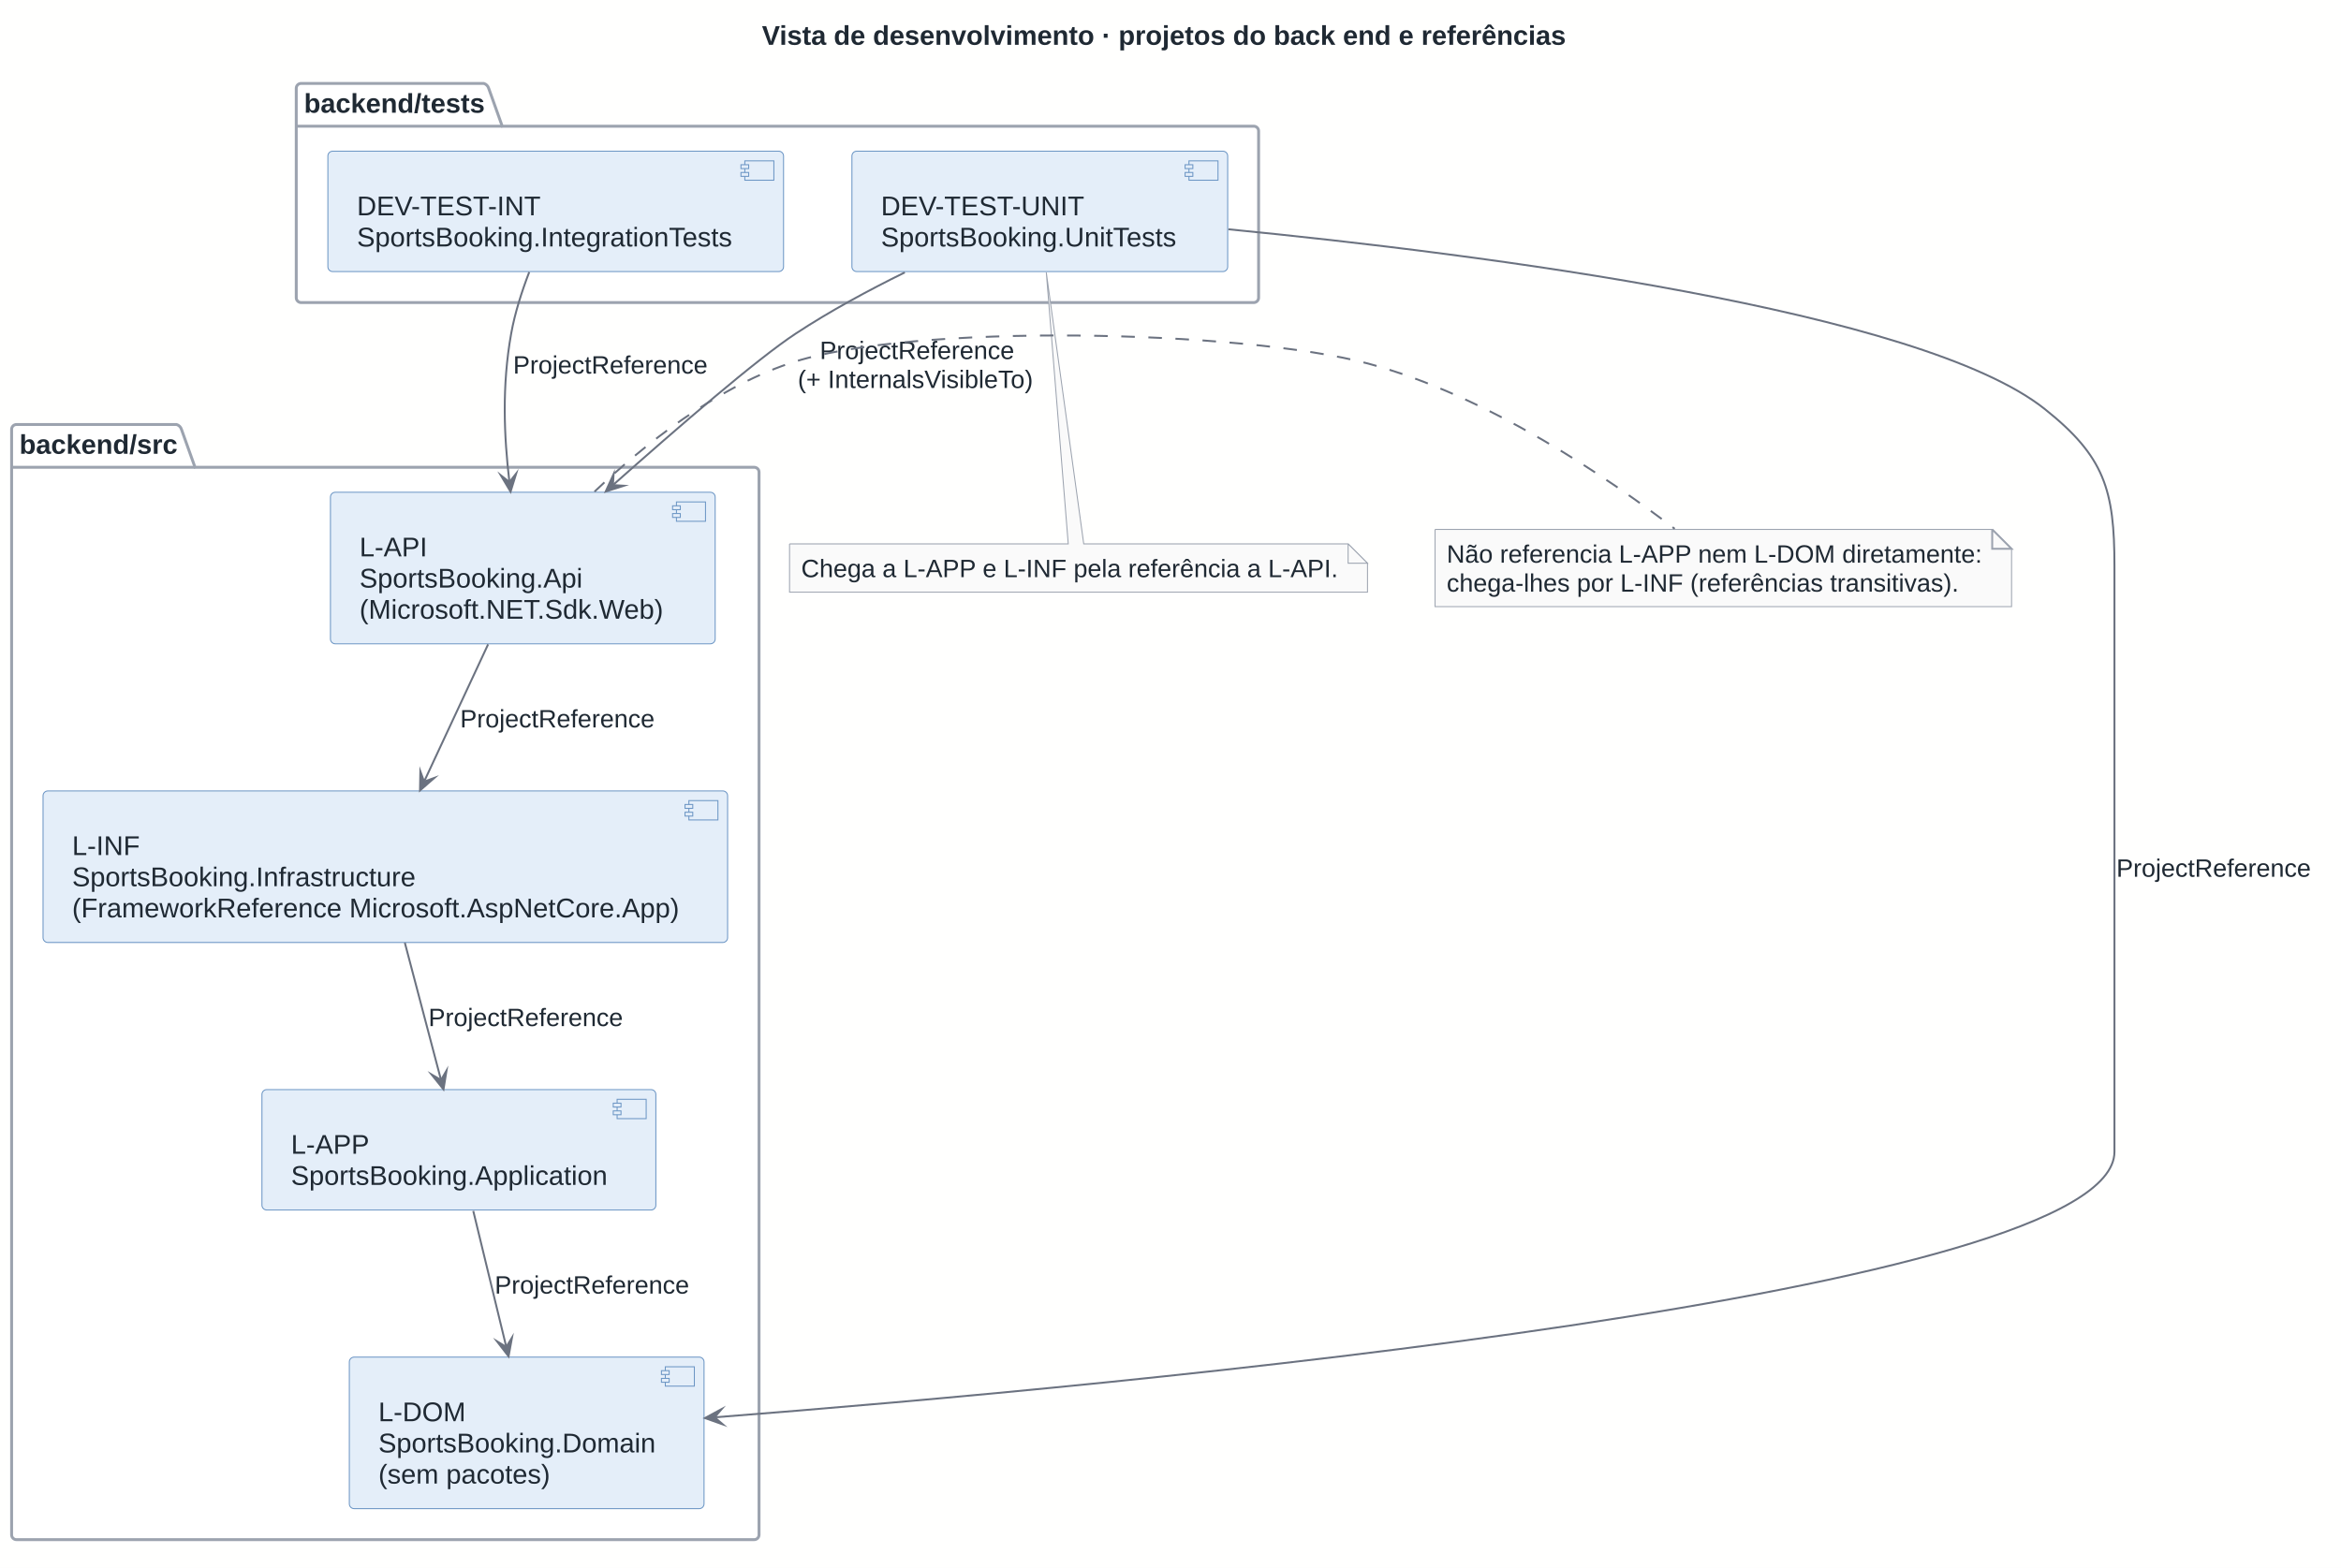
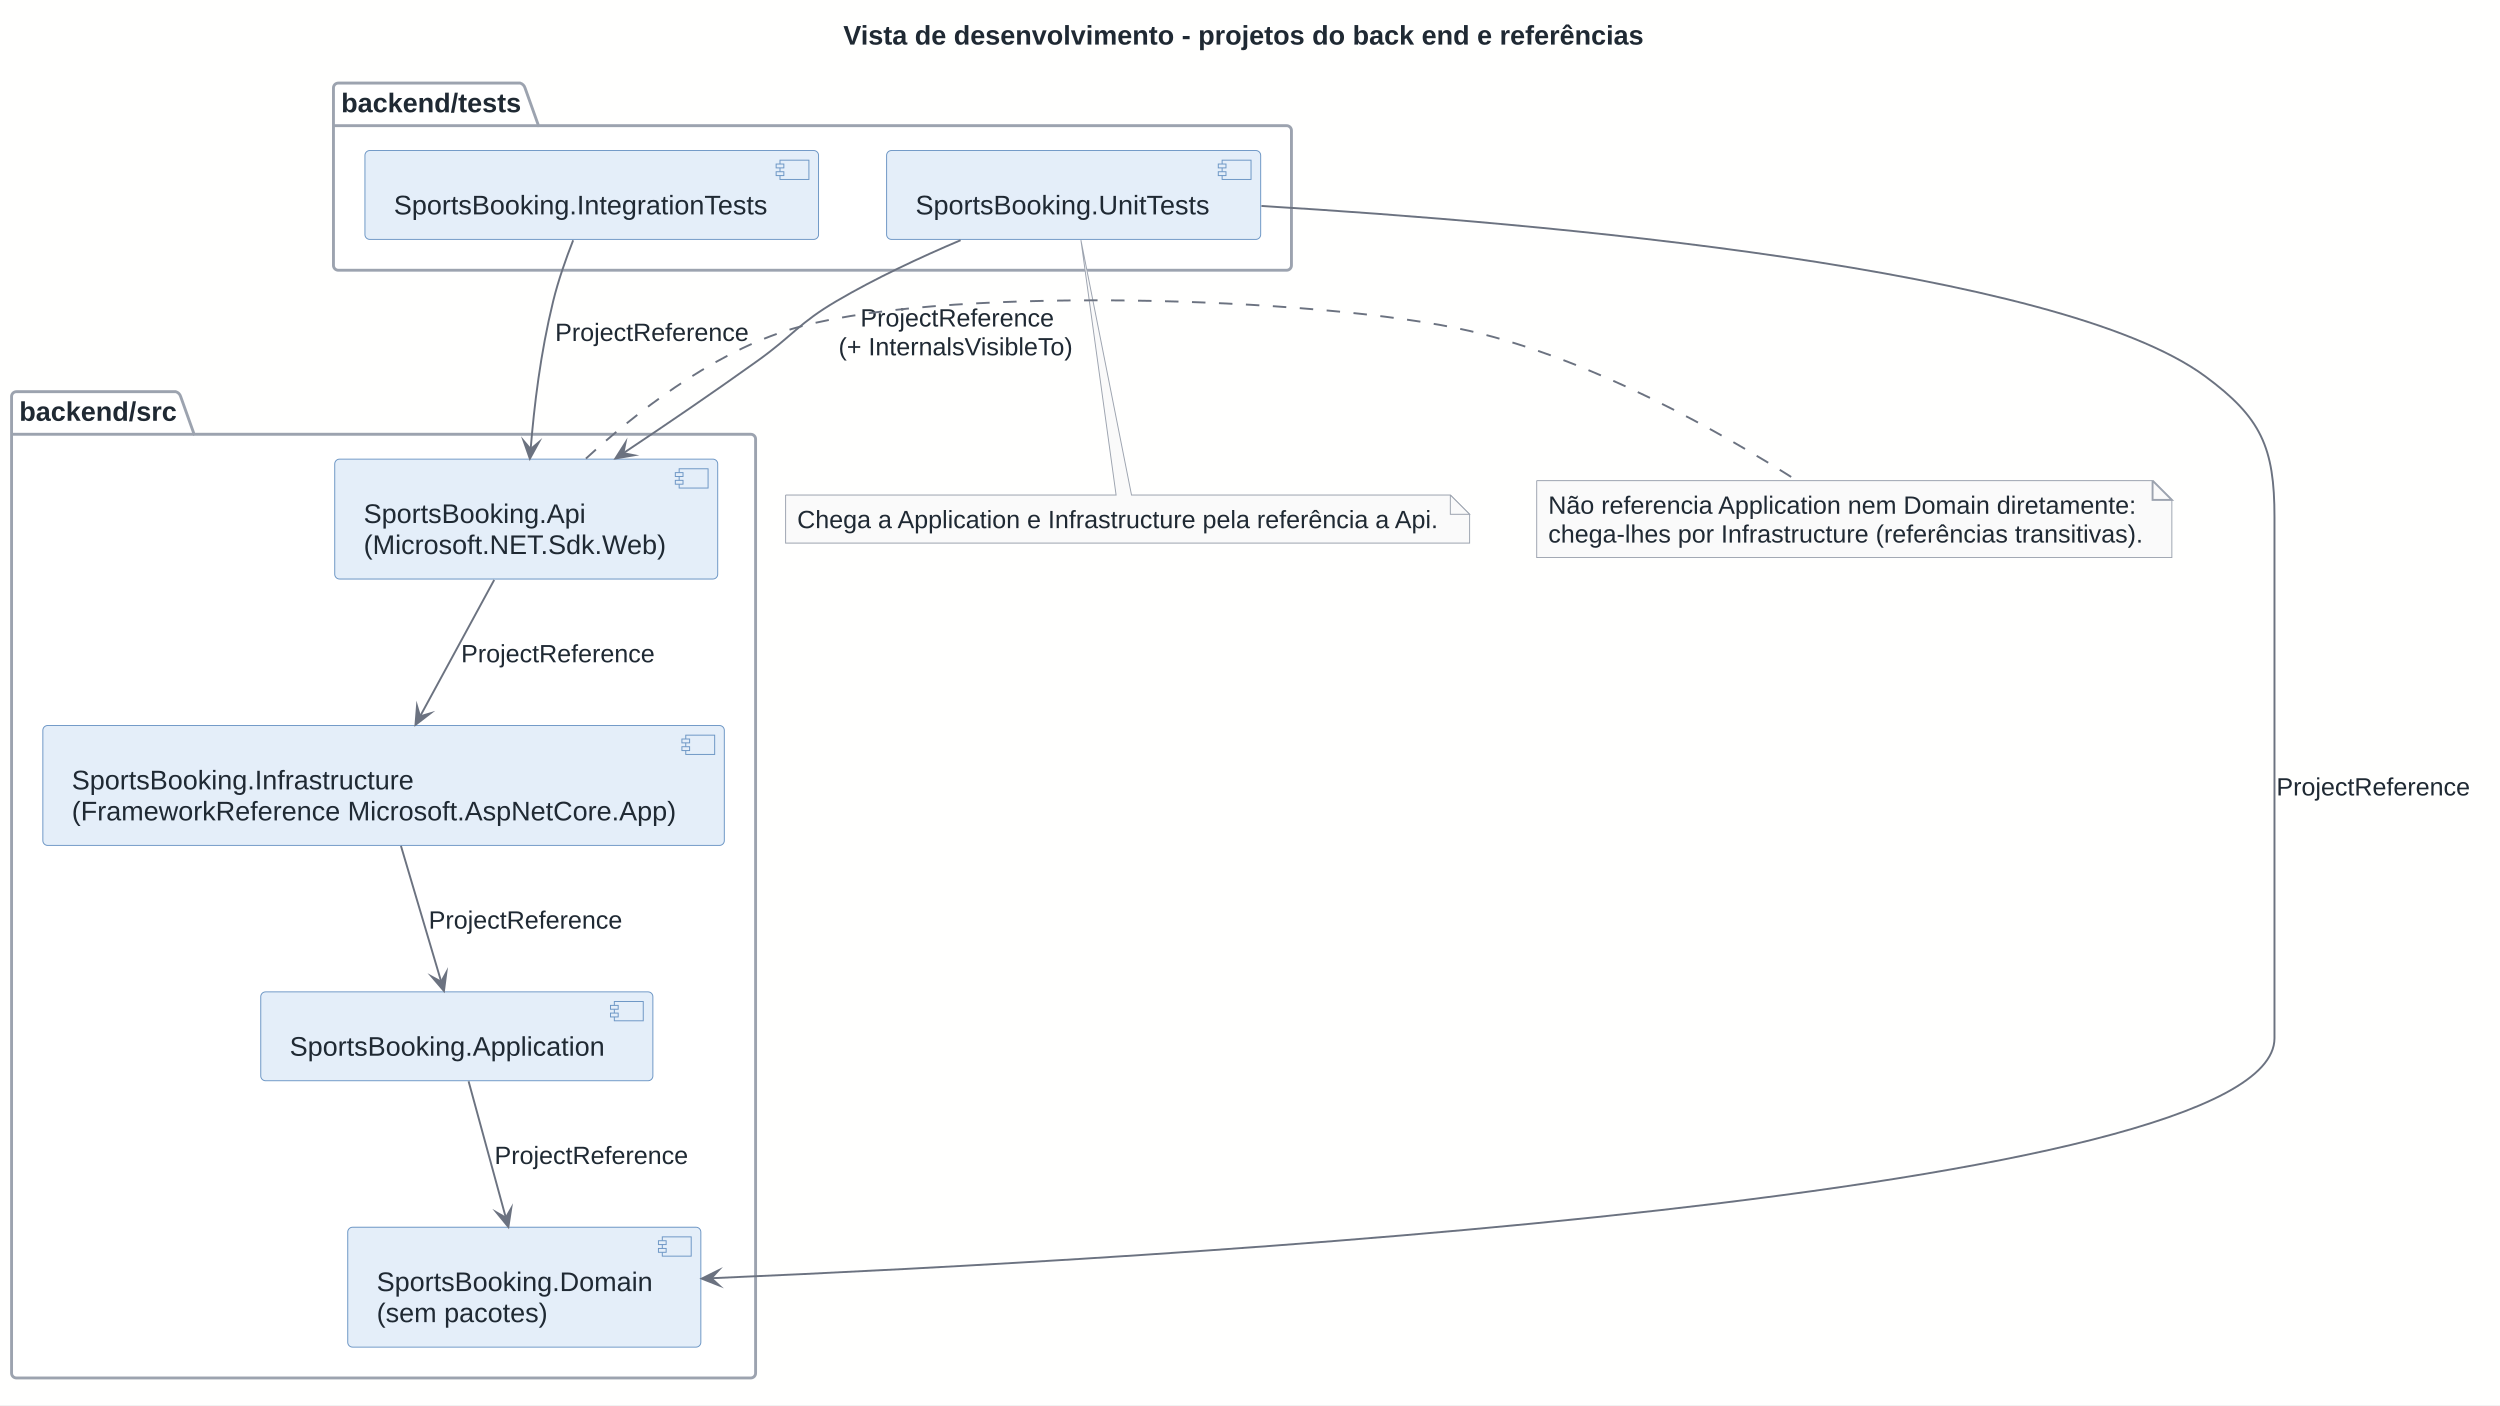
- <svg xmlns="http://www.w3.org/2000/svg" version="1.1" data-diagram-type="DESCRIPTION" style="width:1209px;height:810px;background:#FFFFFE;" width="1209px" height="810px" viewBox="0 0 1209 810" zoomAndPan="magnify" preserveAspectRatio="none" contentStyleType="text/css">
+ <svg xmlns="http://www.w3.org/2000/svg" version="1.1" data-diagram-type="DESCRIPTION" style="width:1297px;height:729px;background:#FFFFFE;" width="1297px" height="729px" viewBox="0 0 1297 729" zoomAndPan="magnify" preserveAspectRatio="none" contentStyleType="text/css">
  <defs />
  <g font-family="sans-serif" lengthAdjust="spacing">
-     <rect x="0" y="0" width="1209" height="810" fill="#FFFFFE" style="stroke:none;" />
+     <rect x="0" y="0" width="1297" height="729" fill="#FFFFFE" style="stroke:none;" />
    <g class="title" data-source-line="7">
-       <text x="393.486" y="23.132" fill="#1F2933" font-size="14" textLength="415.468" font-weight="700" font-family="Arial, Liberation Sans, Helvetica, sans-serif">Vista de desenvolvimento · projetos do back end e referências</text>
+       <text x="437.486" y="23.132" fill="#1F2933" font-size="14" textLength="415.468" font-weight="700" font-family="Arial, Liberation Sans, Helvetica, sans-serif">Vista de desenvolvimento - projetos do back end e referências</text>
    </g>
    <g class="cluster" data-qualified-name="backend.src" id="ent0001" data-source-line="9">
-       <path d="M8.5,219.299 L91.21,219.299 A3.75,3.75 0 0 1 93.71,221.799 L100.71,241.397 L389.5,241.397 A2.5,2.5 0 0 1 392,243.897 L392,792.879 A2.5,2.5 0 0 1 389.5,795.379 L8.5,795.379 A2.5,2.5 0 0 1 6,792.879 L6,221.799 A2.5,2.5 0 0 1 8.5,219.299" style="stroke:#9CA3AF;stroke-width:1.5;" fill="#FFF" />
-       <line x1="6" y1="241.397" x2="100.71" y2="241.397" style="stroke:#9CA3AF;stroke-width:1.5;" />
-       <text x="10" y="234.43" fill="#1F2933" font-size="14" textLength="81.71" font-weight="700" font-family="Arial, Liberation Sans, Helvetica, sans-serif">backend/src</text>
+       <path d="M8.5,203.199 L91.21,203.199 A3.75,3.75 0 0 1 93.71,205.699 L100.71,225.297 L389.5,225.297 A2.5,2.5 0 0 1 392,227.797 L392,712.389 A2.5,2.5 0 0 1 389.5,714.889 L8.5,714.889 A2.5,2.5 0 0 1 6,712.389 L6,205.699 A2.5,2.5 0 0 1 8.5,203.199" style="stroke:#9CA3AF;stroke-width:1.5;" fill="#FFF" />
+       <line x1="6" y1="225.297" x2="100.71" y2="225.297" style="stroke:#9CA3AF;stroke-width:1.5;" />
+       <text x="10" y="218.33" fill="#1F2933" font-size="14" textLength="81.71" font-weight="700" font-family="Arial, Liberation Sans, Helvetica, sans-serif">backend/src</text>
    </g>
    <g class="cluster" data-qualified-name="backend.tests" id="ent0006" data-source-line="16">
-       <path d="M155.5,43.099 L249.872,43.099 A3.75,3.75 0 0 1 252.372,45.599 L259.372,65.197 L647.5,65.197 A2.5,2.5 0 0 1 650,67.697 L650,153.799 A2.5,2.5 0 0 1 647.5,156.299 L155.5,156.299 A2.5,2.5 0 0 1 153,153.799 L153,45.599 A2.5,2.5 0 0 1 155.5,43.099" style="stroke:#9CA3AF;stroke-width:1.5;" fill="#FFF" />
-       <line x1="153" y1="65.197" x2="259.372" y2="65.197" style="stroke:#9CA3AF;stroke-width:1.5;" />
-       <text x="157" y="58.23" fill="#1F2933" font-size="14" textLength="93.372" font-weight="700" font-family="Arial, Liberation Sans, Helvetica, sans-serif">backend/tests</text>
+       <path d="M175.5,43.099 L269.872,43.099 A3.75,3.75 0 0 1 272.372,45.599 L279.372,65.197 L667.5,65.197 A2.5,2.5 0 0 1 670,67.697 L670,137.699 A2.5,2.5 0 0 1 667.5,140.199 L175.5,140.199 A2.5,2.5 0 0 1 173,137.699 L173,45.599 A2.5,2.5 0 0 1 175.5,43.099" style="stroke:#9CA3AF;stroke-width:1.5;" fill="#FFF" />
+       <line x1="173" y1="65.197" x2="279.372" y2="65.197" style="stroke:#9CA3AF;stroke-width:1.5;" />
+       <text x="177" y="58.23" fill="#1F2933" font-size="14" textLength="93.372" font-weight="700" font-family="Arial, Liberation Sans, Helvetica, sans-serif">backend/tests</text>
    </g>
    <g class="entity" data-qualified-name="backend.src.L_API" id="ent0002" data-source-line="10">
-       <rect x="170.66" y="254.299" width="198.689" height="78.296" fill="#E4EEF9" style="stroke:#6B95C4;stroke-width:0.5;" rx="2.5" ry="2.5" />
-       <rect x="349.349" y="259.299" width="15" height="10" fill="#E4EEF9" style="stroke:#6B95C4;stroke-width:0.5;" />
-       <rect x="347.349" y="261.299" width="4" height="2" fill="#E4EEF9" style="stroke:#6B95C4;stroke-width:0.5;" />
-       <rect x="347.349" y="265.299" width="4" height="2" fill="#E4EEF9" style="stroke:#6B95C4;stroke-width:0.5;" />
-       <text x="185.66" y="287.43" fill="#1F2933" font-size="14" textLength="35.014" font-family="Arial, Liberation Sans, Helvetica, sans-serif">L-API</text>
-       <text x="185.66" y="303.529" fill="#1F2933" font-size="14" textLength="115.179" font-family="Arial, Liberation Sans, Helvetica, sans-serif">SportsBooking.Api</text>
-       <text x="185.66" y="319.628" fill="#1F2933" font-size="14" textLength="158.689" font-family="Arial, Liberation Sans, Helvetica, sans-serif">(Microsoft.NET.Sdk.Web)</text>
+       <rect x="173.66" y="238.199" width="198.689" height="62.197" fill="#E4EEF9" style="stroke:#6B95C4;stroke-width:0.5;" rx="2.5" ry="2.5" />
+       <rect x="352.349" y="243.199" width="15" height="10" fill="#E4EEF9" style="stroke:#6B95C4;stroke-width:0.5;" />
+       <rect x="350.349" y="245.199" width="4" height="2" fill="#E4EEF9" style="stroke:#6B95C4;stroke-width:0.5;" />
+       <rect x="350.349" y="249.199" width="4" height="2" fill="#E4EEF9" style="stroke:#6B95C4;stroke-width:0.5;" />
+       <text x="188.66" y="271.33" fill="#1F2933" font-size="14" textLength="115.179" font-family="Arial, Liberation Sans, Helvetica, sans-serif">SportsBooking.Api</text>
+       <text x="188.66" y="287.429" fill="#1F2933" font-size="14" textLength="158.689" font-family="Arial, Liberation Sans, Helvetica, sans-serif">(Microsoft.NET.Sdk.Web)</text>
    </g>
    <g class="entity" data-qualified-name="backend.src.L_INF" id="ent0003" data-source-line="11">
-       <rect x="22.23" y="408.589" width="353.544" height="78.296" fill="#E4EEF9" style="stroke:#6B95C4;stroke-width:0.5;" rx="2.5" ry="2.5" />
-       <rect x="355.774" y="413.589" width="15" height="10" fill="#E4EEF9" style="stroke:#6B95C4;stroke-width:0.5;" />
-       <rect x="353.774" y="415.589" width="4" height="2" fill="#E4EEF9" style="stroke:#6B95C4;stroke-width:0.5;" />
-       <rect x="353.774" y="419.589" width="4" height="2" fill="#E4EEF9" style="stroke:#6B95C4;stroke-width:0.5;" />
-       <text x="37.23" y="441.72" fill="#1F2933" font-size="14" textLength="35" font-family="Arial, Liberation Sans, Helvetica, sans-serif">L-INF</text>
-       <text x="37.23" y="457.819" fill="#1F2933" font-size="14" textLength="177.42" font-family="Arial, Liberation Sans, Helvetica, sans-serif">SportsBooking.Infrastructure</text>
-       <text x="37.23" y="473.918" fill="#1F2933" font-size="14" textLength="313.544" font-family="Arial, Liberation Sans, Helvetica, sans-serif">(FrameworkReference Microsoft.AspNetCore.App)</text>
+       <rect x="22.23" y="376.399" width="353.544" height="62.197" fill="#E4EEF9" style="stroke:#6B95C4;stroke-width:0.5;" rx="2.5" ry="2.5" />
+       <rect x="355.774" y="381.399" width="15" height="10" fill="#E4EEF9" style="stroke:#6B95C4;stroke-width:0.5;" />
+       <rect x="353.774" y="383.399" width="4" height="2" fill="#E4EEF9" style="stroke:#6B95C4;stroke-width:0.5;" />
+       <rect x="353.774" y="387.399" width="4" height="2" fill="#E4EEF9" style="stroke:#6B95C4;stroke-width:0.5;" />
+       <text x="37.23" y="409.53" fill="#1F2933" font-size="14" textLength="177.42" font-family="Arial, Liberation Sans, Helvetica, sans-serif">SportsBooking.Infrastructure</text>
+       <text x="37.23" y="425.629" fill="#1F2933" font-size="14" textLength="313.544" font-family="Arial, Liberation Sans, Helvetica, sans-serif">(FrameworkReference Microsoft.AspNetCore.App)</text>
    </g>
    <g class="entity" data-qualified-name="backend.src.L_APP" id="ent0004" data-source-line="12">
-       <rect x="135.28" y="562.889" width="203.434" height="62.197" fill="#E4EEF9" style="stroke:#6B95C4;stroke-width:0.5;" rx="2.5" ry="2.5" />
-       <rect x="318.714" y="567.889" width="15" height="10" fill="#E4EEF9" style="stroke:#6B95C4;stroke-width:0.5;" />
-       <rect x="316.714" y="569.889" width="4" height="2" fill="#E4EEF9" style="stroke:#6B95C4;stroke-width:0.5;" />
-       <rect x="316.714" y="573.889" width="4" height="2" fill="#E4EEF9" style="stroke:#6B95C4;stroke-width:0.5;" />
-       <text x="150.28" y="596.02" fill="#1F2933" font-size="14" textLength="40.462" font-family="Arial, Liberation Sans, Helvetica, sans-serif">L-APP</text>
-       <text x="150.28" y="612.119" fill="#1F2933" font-size="14" textLength="163.434" font-family="Arial, Liberation Sans, Helvetica, sans-serif">SportsBooking.Application</text>
+       <rect x="135.28" y="514.589" width="203.434" height="46.099" fill="#E4EEF9" style="stroke:#6B95C4;stroke-width:0.5;" rx="2.5" ry="2.5" />
+       <rect x="318.714" y="519.589" width="15" height="10" fill="#E4EEF9" style="stroke:#6B95C4;stroke-width:0.5;" />
+       <rect x="316.714" y="521.589" width="4" height="2" fill="#E4EEF9" style="stroke:#6B95C4;stroke-width:0.5;" />
+       <rect x="316.714" y="525.589" width="4" height="2" fill="#E4EEF9" style="stroke:#6B95C4;stroke-width:0.5;" />
+       <text x="150.28" y="547.72" fill="#1F2933" font-size="14" textLength="163.434" font-family="Arial, Liberation Sans, Helvetica, sans-serif">SportsBooking.Application</text>
    </g>
    <g class="entity" data-qualified-name="backend.src.L_DOM" id="ent0005" data-source-line="13">
-       <rect x="180.41" y="701.079" width="183.186" height="78.296" fill="#E4EEF9" style="stroke:#6B95C4;stroke-width:0.5;" rx="2.5" ry="2.5" />
-       <rect x="343.596" y="706.079" width="15" height="10" fill="#E4EEF9" style="stroke:#6B95C4;stroke-width:0.5;" />
-       <rect x="341.596" y="708.079" width="4" height="2" fill="#E4EEF9" style="stroke:#6B95C4;stroke-width:0.5;" />
-       <rect x="341.596" y="712.079" width="4" height="2" fill="#E4EEF9" style="stroke:#6B95C4;stroke-width:0.5;" />
-       <text x="195.41" y="734.21" fill="#1F2933" font-size="14" textLength="45.11" font-family="Arial, Liberation Sans, Helvetica, sans-serif">L-DOM</text>
-       <text x="195.41" y="750.309" fill="#1F2933" font-size="14" textLength="143.186" font-family="Arial, Liberation Sans, Helvetica, sans-serif">SportsBooking.Domain</text>
-       <text x="195.41" y="766.408" fill="#1F2933" font-size="14" textLength="88.696" font-family="Arial, Liberation Sans, Helvetica, sans-serif">(sem pacotes)</text>
+       <rect x="180.41" y="636.689" width="183.186" height="62.197" fill="#E4EEF9" style="stroke:#6B95C4;stroke-width:0.5;" rx="2.5" ry="2.5" />
+       <rect x="343.596" y="641.689" width="15" height="10" fill="#E4EEF9" style="stroke:#6B95C4;stroke-width:0.5;" />
+       <rect x="341.596" y="643.689" width="4" height="2" fill="#E4EEF9" style="stroke:#6B95C4;stroke-width:0.5;" />
+       <rect x="341.596" y="647.689" width="4" height="2" fill="#E4EEF9" style="stroke:#6B95C4;stroke-width:0.5;" />
+       <text x="195.41" y="669.82" fill="#1F2933" font-size="14" textLength="143.186" font-family="Arial, Liberation Sans, Helvetica, sans-serif">SportsBooking.Domain</text>
+       <text x="195.41" y="685.919" fill="#1F2933" font-size="14" textLength="88.696" font-family="Arial, Liberation Sans, Helvetica, sans-serif">(sem pacotes)</text>
    </g>
    <g class="entity" data-qualified-name="backend.tests.DEV_TEST_UNIT" id="ent0007" data-source-line="17">
-       <rect x="439.97" y="78.099" width="194.068" height="62.197" fill="#E4EEF9" style="stroke:#6B95C4;stroke-width:0.5;" rx="2.5" ry="2.5" />
-       <rect x="614.038" y="83.099" width="15" height="10" fill="#E4EEF9" style="stroke:#6B95C4;stroke-width:0.5;" />
-       <rect x="612.038" y="85.099" width="4" height="2" fill="#E4EEF9" style="stroke:#6B95C4;stroke-width:0.5;" />
-       <rect x="612.038" y="89.099" width="4" height="2" fill="#E4EEF9" style="stroke:#6B95C4;stroke-width:0.5;" />
-       <text x="454.97" y="111.23" fill="#1F2933" font-size="14" textLength="106.552" font-family="Arial, Liberation Sans, Helvetica, sans-serif">DEV-TEST-UNIT</text>
-       <text x="454.97" y="127.329" fill="#1F2933" font-size="14" textLength="154.068" font-family="Arial, Liberation Sans, Helvetica, sans-serif">SportsBooking.UnitTests</text>
+       <rect x="459.97" y="78.099" width="194.068" height="46.099" fill="#E4EEF9" style="stroke:#6B95C4;stroke-width:0.5;" rx="2.5" ry="2.5" />
+       <rect x="634.038" y="83.099" width="15" height="10" fill="#E4EEF9" style="stroke:#6B95C4;stroke-width:0.5;" />
+       <rect x="632.038" y="85.099" width="4" height="2" fill="#E4EEF9" style="stroke:#6B95C4;stroke-width:0.5;" />
+       <rect x="632.038" y="89.099" width="4" height="2" fill="#E4EEF9" style="stroke:#6B95C4;stroke-width:0.5;" />
+       <text x="474.97" y="111.23" fill="#1F2933" font-size="14" textLength="154.068" font-family="Arial, Liberation Sans, Helvetica, sans-serif">SportsBooking.UnitTests</text>
    </g>
    <g class="entity" data-qualified-name="backend.tests.DEV_TEST_INT" id="ent0008" data-source-line="18">
-       <rect x="169.33" y="78.099" width="235.33" height="62.197" fill="#E4EEF9" style="stroke:#6B95C4;stroke-width:0.5;" rx="2.5" ry="2.5" />
-       <rect x="384.66" y="83.099" width="15" height="10" fill="#E4EEF9" style="stroke:#6B95C4;stroke-width:0.5;" />
-       <rect x="382.66" y="85.099" width="4" height="2" fill="#E4EEF9" style="stroke:#6B95C4;stroke-width:0.5;" />
-       <rect x="382.66" y="89.099" width="4" height="2" fill="#E4EEF9" style="stroke:#6B95C4;stroke-width:0.5;" />
-       <text x="184.33" y="111.23" fill="#1F2933" font-size="14" textLength="96.441" font-family="Arial, Liberation Sans, Helvetica, sans-serif">DEV-TEST-INT</text>
-       <text x="184.33" y="127.329" fill="#1F2933" font-size="14" textLength="195.33" font-family="Arial, Liberation Sans, Helvetica, sans-serif">SportsBooking.IntegrationTests</text>
+       <rect x="189.33" y="78.099" width="235.33" height="46.099" fill="#E4EEF9" style="stroke:#6B95C4;stroke-width:0.5;" rx="2.5" ry="2.5" />
+       <rect x="404.66" y="83.099" width="15" height="10" fill="#E4EEF9" style="stroke:#6B95C4;stroke-width:0.5;" />
+       <rect x="402.66" y="85.099" width="4" height="2" fill="#E4EEF9" style="stroke:#6B95C4;stroke-width:0.5;" />
+       <rect x="402.66" y="89.099" width="4" height="2" fill="#E4EEF9" style="stroke:#6B95C4;stroke-width:0.5;" />
+       <text x="204.33" y="111.23" fill="#1F2933" font-size="14" textLength="195.33" font-family="Arial, Liberation Sans, Helvetica, sans-serif">SportsBooking.IntegrationTests</text>
    </g>
    <g class="entity" data-qualified-name="GMN15" id="ent0016" data-source-line="30">
-       <path d="M741.14,273.489 L741.14,313.386 L1038.866,313.386 L1038.866,283.489 L1028.866,273.489 L741.14,273.489" style="stroke:#9CA3AF;stroke-width:0.5;" fill="#FAFAFA" />
-       <path d="M1028.866,273.489 L1028.866,283.489 L1038.866,283.489 L1028.866,273.489" style="stroke:#9CA3AF;stroke-width:1;" fill="#FAFAFA" />
-       <text x="747.14" y="290.682" fill="#1F2933" font-size="13" textLength="276.726" font-family="Arial, Liberation Sans, Helvetica, sans-serif">Não referencia L-APP nem L-DOM diretamente:</text>
-       <text x="747.14" y="305.631" fill="#1F2933" font-size="13" textLength="264.431" font-family="Arial, Liberation Sans, Helvetica, sans-serif">chega-lhes por L-INF (referências transitivas).</text>
+       <path d="M797.24,249.349 L797.24,289.246 L1126.755,289.246 L1126.755,259.349 L1116.755,249.349 L797.24,249.349" style="stroke:#9CA3AF;stroke-width:0.5;" fill="#FAFAFA" />
+       <path d="M1116.755,249.349 L1116.755,259.349 L1126.755,259.349 L1116.755,249.349" style="stroke:#9CA3AF;stroke-width:1;" fill="#FAFAFA" />
+       <text x="803.24" y="266.542" fill="#1F2933" font-size="13" textLength="305.659" font-family="Arial, Liberation Sans, Helvetica, sans-serif">Não referencia Application nem Domain diretamente:</text>
+       <text x="803.24" y="281.491" fill="#1F2933" font-size="13" textLength="308.515" font-family="Arial, Liberation Sans, Helvetica, sans-serif">chega-lhes por Infrastructure (referências transitivas).</text>
    </g>
    <g class="entity" data-qualified-name="GMN18" id="ent0019" data-source-line="35">
-       <path d="M407.76,280.969 L407.76,305.917 A0,0 0 0 0 407.76,305.917 L706.235,305.917 A0,0 0 0 0 706.235,305.917 L706.235,290.969 L696.235,280.969 L559.69,280.969 L540.35,140.699 L551.69,280.969 L407.76,280.969 A0,0 0 0 0 407.76,280.969" style="stroke:#9CA3AF;stroke-width:0.5;" fill="#FAFAFA" />
-       <path d="M696.235,280.969 L696.235,290.969 L706.235,290.969 L696.235,280.969" style="stroke:#9CA3AF;stroke-width:0.5;" fill="#FAFAFA" />
-       <text x="413.76" y="298.162" fill="#1F2933" font-size="13" textLength="277.475" font-family="Arial, Liberation Sans, Helvetica, sans-serif">Chega a L-APP e L-INF pela referência a L-API.</text>
+       <path d="M407.57,256.819 L407.57,281.767 A0,0 0 0 0 407.57,281.767 L762.431,281.767 A0,0 0 0 0 762.431,281.767 L762.431,266.819 L752.431,256.819 L587.03,256.819 L560.78,124.559 L579.03,256.819 L407.57,256.819 A0,0 0 0 0 407.57,256.819" style="stroke:#9CA3AF;stroke-width:0.5;" fill="#FAFAFA" />
+       <path d="M752.431,256.819 L752.431,266.819 L762.431,266.819 L752.431,256.819" style="stroke:#9CA3AF;stroke-width:0.5;" fill="#FAFAFA" />
+       <text x="413.57" y="274.012" fill="#1F2933" font-size="13" textLength="333.861" font-family="Arial, Liberation Sans, Helvetica, sans-serif">Chega a Application e Infrastructure pela referência a Api.</text>
    </g>
    <g class="link" data-entity-1="ent0002" data-entity-2="ent0003" id="lnk9" data-source-line="21" data-link-type="dependency">
-       <path d="M252.08,332.869 C241.32,355.959 229.783,380.707 219.023,403.787" style="stroke:#6B7280;stroke-width:1;" fill="none" id="L_API-to-L_INF" />
-       <polygon points="216.91,408.319,224.338,401.852,219.023,403.787,217.087,398.471,216.91,408.319" fill="#6B7280" style="stroke:#6B7280;stroke-width:1;stroke-linejoin:miter;stroke-miterlimit:10;" />
-       <text x="237.63" y="375.782" fill="#1F2933" font-size="13" textLength="100.439" font-family="Arial, Liberation Sans, Helvetica, sans-serif">ProjectReference</text>
+       <path d="M256.39,300.859 C244.21,323.289 230.118,349.236 217.938,371.636" style="stroke:#6B7280;stroke-width:1;" fill="none" id="L_API-to-L_INF" />
+       <polygon points="215.55,376.029,223.363,370.033,217.938,371.636,216.335,366.211,215.55,376.029" fill="#6B7280" style="stroke:#6B7280;stroke-width:1;stroke-linejoin:miter;stroke-miterlimit:10;" />
+       <text x="239.22" y="343.592" fill="#1F2933" font-size="13" textLength="100.439" font-family="Arial, Liberation Sans, Helvetica, sans-serif">ProjectReference</text>
    </g>
    <g class="link" data-entity-1="ent0003" data-entity-2="ent0004" id="lnk10" data-source-line="22" data-link-type="dependency">
-       <path d="M209.08,487.019 C215.33,510.719 221.955,535.894 227.765,557.924" style="stroke:#6B7280;stroke-width:1;" fill="none" id="L_INF-to-L_APP" />
-       <polygon points="229.04,562.759,230.613,553.036,227.765,557.924,222.877,555.076,229.04,562.759" fill="#6B7280" style="stroke:#6B7280;stroke-width:1;stroke-linejoin:miter;stroke-miterlimit:10;" />
-       <text x="221.28" y="530.082" fill="#1F2933" font-size="13" textLength="100.439" font-family="Arial, Liberation Sans, Helvetica, sans-serif">ProjectReference</text>
+       <path d="M208.01,438.859 C214.85,461.959 222.698,488.415 228.898,509.315" style="stroke:#6B7280;stroke-width:1;" fill="none" id="L_INF-to-L_APP" />
+       <polygon points="230.32,514.109,231.595,504.343,228.898,509.315,223.926,506.618,230.32,514.109" fill="#6B7280" style="stroke:#6B7280;stroke-width:1;stroke-linejoin:miter;stroke-miterlimit:10;" />
+       <text x="222.4" y="481.782" fill="#1F2933" font-size="13" textLength="100.439" font-family="Arial, Liberation Sans, Helvetica, sans-serif">ProjectReference</text>
    </g>
    <g class="link" data-entity-1="ent0004" data-entity-2="ent0005" id="lnk11" data-source-line="23" data-link-type="dependency">
-       <path d="M244.42,625.579 C249.74,647.489 255.761,672.31 261.471,695.84" style="stroke:#6B7280;stroke-width:1;" fill="none" id="L_APP-to-L_DOM" />
-       <polygon points="262.65,700.699,264.415,691.009,261.471,695.84,256.64,692.896,262.65,700.699" fill="#6B7280" style="stroke:#6B7280;stroke-width:1;stroke-linejoin:miter;stroke-miterlimit:10;" />
-       <text x="255.5" y="668.272" fill="#1F2933" font-size="13" textLength="100.439" font-family="Arial, Liberation Sans, Helvetica, sans-serif">ProjectReference</text>
+       <path d="M243.1,560.969 C248.82,581.899 256.093,608.555 262.423,631.735" style="stroke:#6B7280;stroke-width:1;" fill="none" id="L_APP-to-L_DOM" />
+       <polygon points="263.74,636.559,265.228,626.823,262.423,631.735,257.51,628.93,263.74,636.559" fill="#6B7280" style="stroke:#6B7280;stroke-width:1;stroke-linejoin:miter;stroke-miterlimit:10;" />
+       <text x="256.55" y="603.882" fill="#1F2933" font-size="13" textLength="100.439" font-family="Arial, Liberation Sans, Helvetica, sans-serif">ProjectReference</text>
    </g>
    <g class="link" data-entity-1="ent0007" data-entity-2="ent0005" id="lnk12" data-source-line="25" data-link-type="dependency">
-       <path d="M634.39,118.449 C766.15,131.389 992.1,160.379 1056,211.299 C1086.86,235.879 1092,252.989 1092,292.439 C1092,292.439 1092,292.439 1092,594.989 C1092,668.209 583.275,715.5 369.055,732.19" style="stroke:#6B7280;stroke-width:1;" fill="none" id="DEV_TEST_UNIT-to-L_DOM" />
-       <polygon points="364.07,732.579,373.354,735.867,369.055,732.19,372.732,727.892,364.07,732.579" fill="#6B7280" style="stroke:#6B7280;stroke-width:1;stroke-linejoin:miter;stroke-miterlimit:10;" />
-       <text x="1093" y="452.932" fill="#1F2933" font-size="13" textLength="100.439" font-family="Arial, Liberation Sans, Helvetica, sans-serif">ProjectReference</text>
+       <path d="M654.43,106.869 C800.7,115.699 1068,139.179 1144,195.199 C1173.15,216.689 1180,232.079 1180,268.299 C1180,268.299 1180,268.299 1180,538.639 C1180,620.429 599.895,653.275 369.055,663.135" style="stroke:#6B7280;stroke-width:1;" fill="none" id="DEV_TEST_UNIT-to-L_DOM" />
+       <polygon points="364.06,663.349,373.222,666.961,369.055,663.135,372.881,658.968,364.06,663.349" fill="#6B7280" style="stroke:#6B7280;stroke-width:1;stroke-linejoin:miter;stroke-miterlimit:10;" />
+       <text x="1181" y="412.692" fill="#1F2933" font-size="13" textLength="100.439" font-family="Arial, Liberation Sans, Helvetica, sans-serif">ProjectReference</text>
    </g>
    <g class="link" data-entity-1="ent0007" data-entity-2="ent0002" id="lnk13" data-source-line="26" data-link-type="dependency">
-       <path d="M467.29,140.729 C448.49,149.979 428.52,160.769 411,172.299 C390.98,185.459 350.239,220.678 316.549,250.598" style="stroke:#6B7280;stroke-width:1;" fill="none" id="DEV_TEST_UNIT-to-L_API" />
-       <polygon points="312.81,253.919,322.195,250.933,316.549,250.598,316.883,244.952,312.81,253.919" fill="#6B7280" style="stroke:#6B7280;stroke-width:1;stroke-linejoin:miter;stroke-miterlimit:10;" />
-       <text x="423.375" y="185.492" fill="#1F2933" font-size="13" textLength="100.439" font-family="Arial, Liberation Sans, Helvetica, sans-serif">ProjectReference</text>
-       <text x="412" y="200.441" fill="#1F2933" font-size="13" textLength="123.189" font-family="Arial, Liberation Sans, Helvetica, sans-serif">(+ InternalsVisibleTo)</text>
+       <path d="M498.36,124.619 C477.52,133.459 454.22,144.329 434,156.199 C414.3,167.759 411.58,173.909 393,187.199 C368.97,204.389 345.88,220.104 323.42,235.084" style="stroke:#6B7280;stroke-width:1;" fill="none" id="DEV_TEST_UNIT-to-L_API" />
+       <polygon points="319.26,237.859,328.967,236.193,323.42,235.084,324.528,229.537,319.26,237.859" fill="#6B7280" style="stroke:#6B7280;stroke-width:1;stroke-linejoin:miter;stroke-miterlimit:10;" />
+       <text x="446.375" y="169.392" fill="#1F2933" font-size="13" textLength="100.439" font-family="Arial, Liberation Sans, Helvetica, sans-serif">ProjectReference</text>
+       <text x="435" y="184.341" fill="#1F2933" font-size="13" textLength="123.189" font-family="Arial, Liberation Sans, Helvetica, sans-serif">(+ InternalsVisibleTo)</text>
    </g>
    <g class="link" data-entity-1="ent0008" data-entity-2="ent0002" id="lnk14" data-source-line="27" data-link-type="dependency">
-       <path d="M273.32,140.549 C269.51,150.459 265.91,161.659 264,172.299 C259.15,199.329 260.282,225.323 263.092,249.043" style="stroke:#6B7280;stroke-width:1;" fill="none" id="DEV_TEST_INT-to-L_API" />
-       <polygon points="263.68,254.009,266.593,244.601,263.092,249.043,258.649,245.542,263.68,254.009" fill="#6B7280" style="stroke:#6B7280;stroke-width:1;stroke-linejoin:miter;stroke-miterlimit:10;" />
-       <text x="265" y="192.992" fill="#1F2933" font-size="13" textLength="100.439" font-family="Arial, Liberation Sans, Helvetica, sans-serif">ProjectReference</text>
+       <path d="M297.35,124.669 C293.59,134.229 289.59,145.599 287,156.199 C280.35,183.449 277.17,210.245 275.3,232.995" style="stroke:#6B7280;stroke-width:1;" fill="none" id="DEV_TEST_INT-to-L_API" />
+       <polygon points="274.89,237.979,279.614,229.337,275.3,232.995,271.641,228.681,274.89,237.979" fill="#6B7280" style="stroke:#6B7280;stroke-width:1;stroke-linejoin:miter;stroke-miterlimit:10;" />
+       <text x="288" y="176.892" fill="#1F2933" font-size="13" textLength="100.439" font-family="Arial, Liberation Sans, Helvetica, sans-serif">ProjectReference</text>
    </g>
    <g class="link" data-entity-1="ent0002" data-entity-2="ent0016" id="lnk17" data-source-line="30" data-link-type="association">
-       <path d="M307.04,253.979 C332.62,229.749 368.88,200.919 407.5,187.799 C470.41,166.419 642.31,170.639 706.5,187.799 C768.47,204.359 831.22,247.429 864.89,273.169" style="stroke:#6B7280;stroke-width:1;stroke-dasharray:7,7;" fill="none" id="L_API-GMN15" />
+       <path d="M303.97,237.929 C329.32,214.619 367.44,184.699 407.5,171.699 C482.53,147.339 685.64,153.909 762.5,171.699 C826.55,186.529 893.78,224.899 931.54,248.869" style="stroke:#6B7280;stroke-width:1;stroke-dasharray:7,7;" fill="none" id="L_API-GMN15" />
    </g>
  </g>
</svg>
